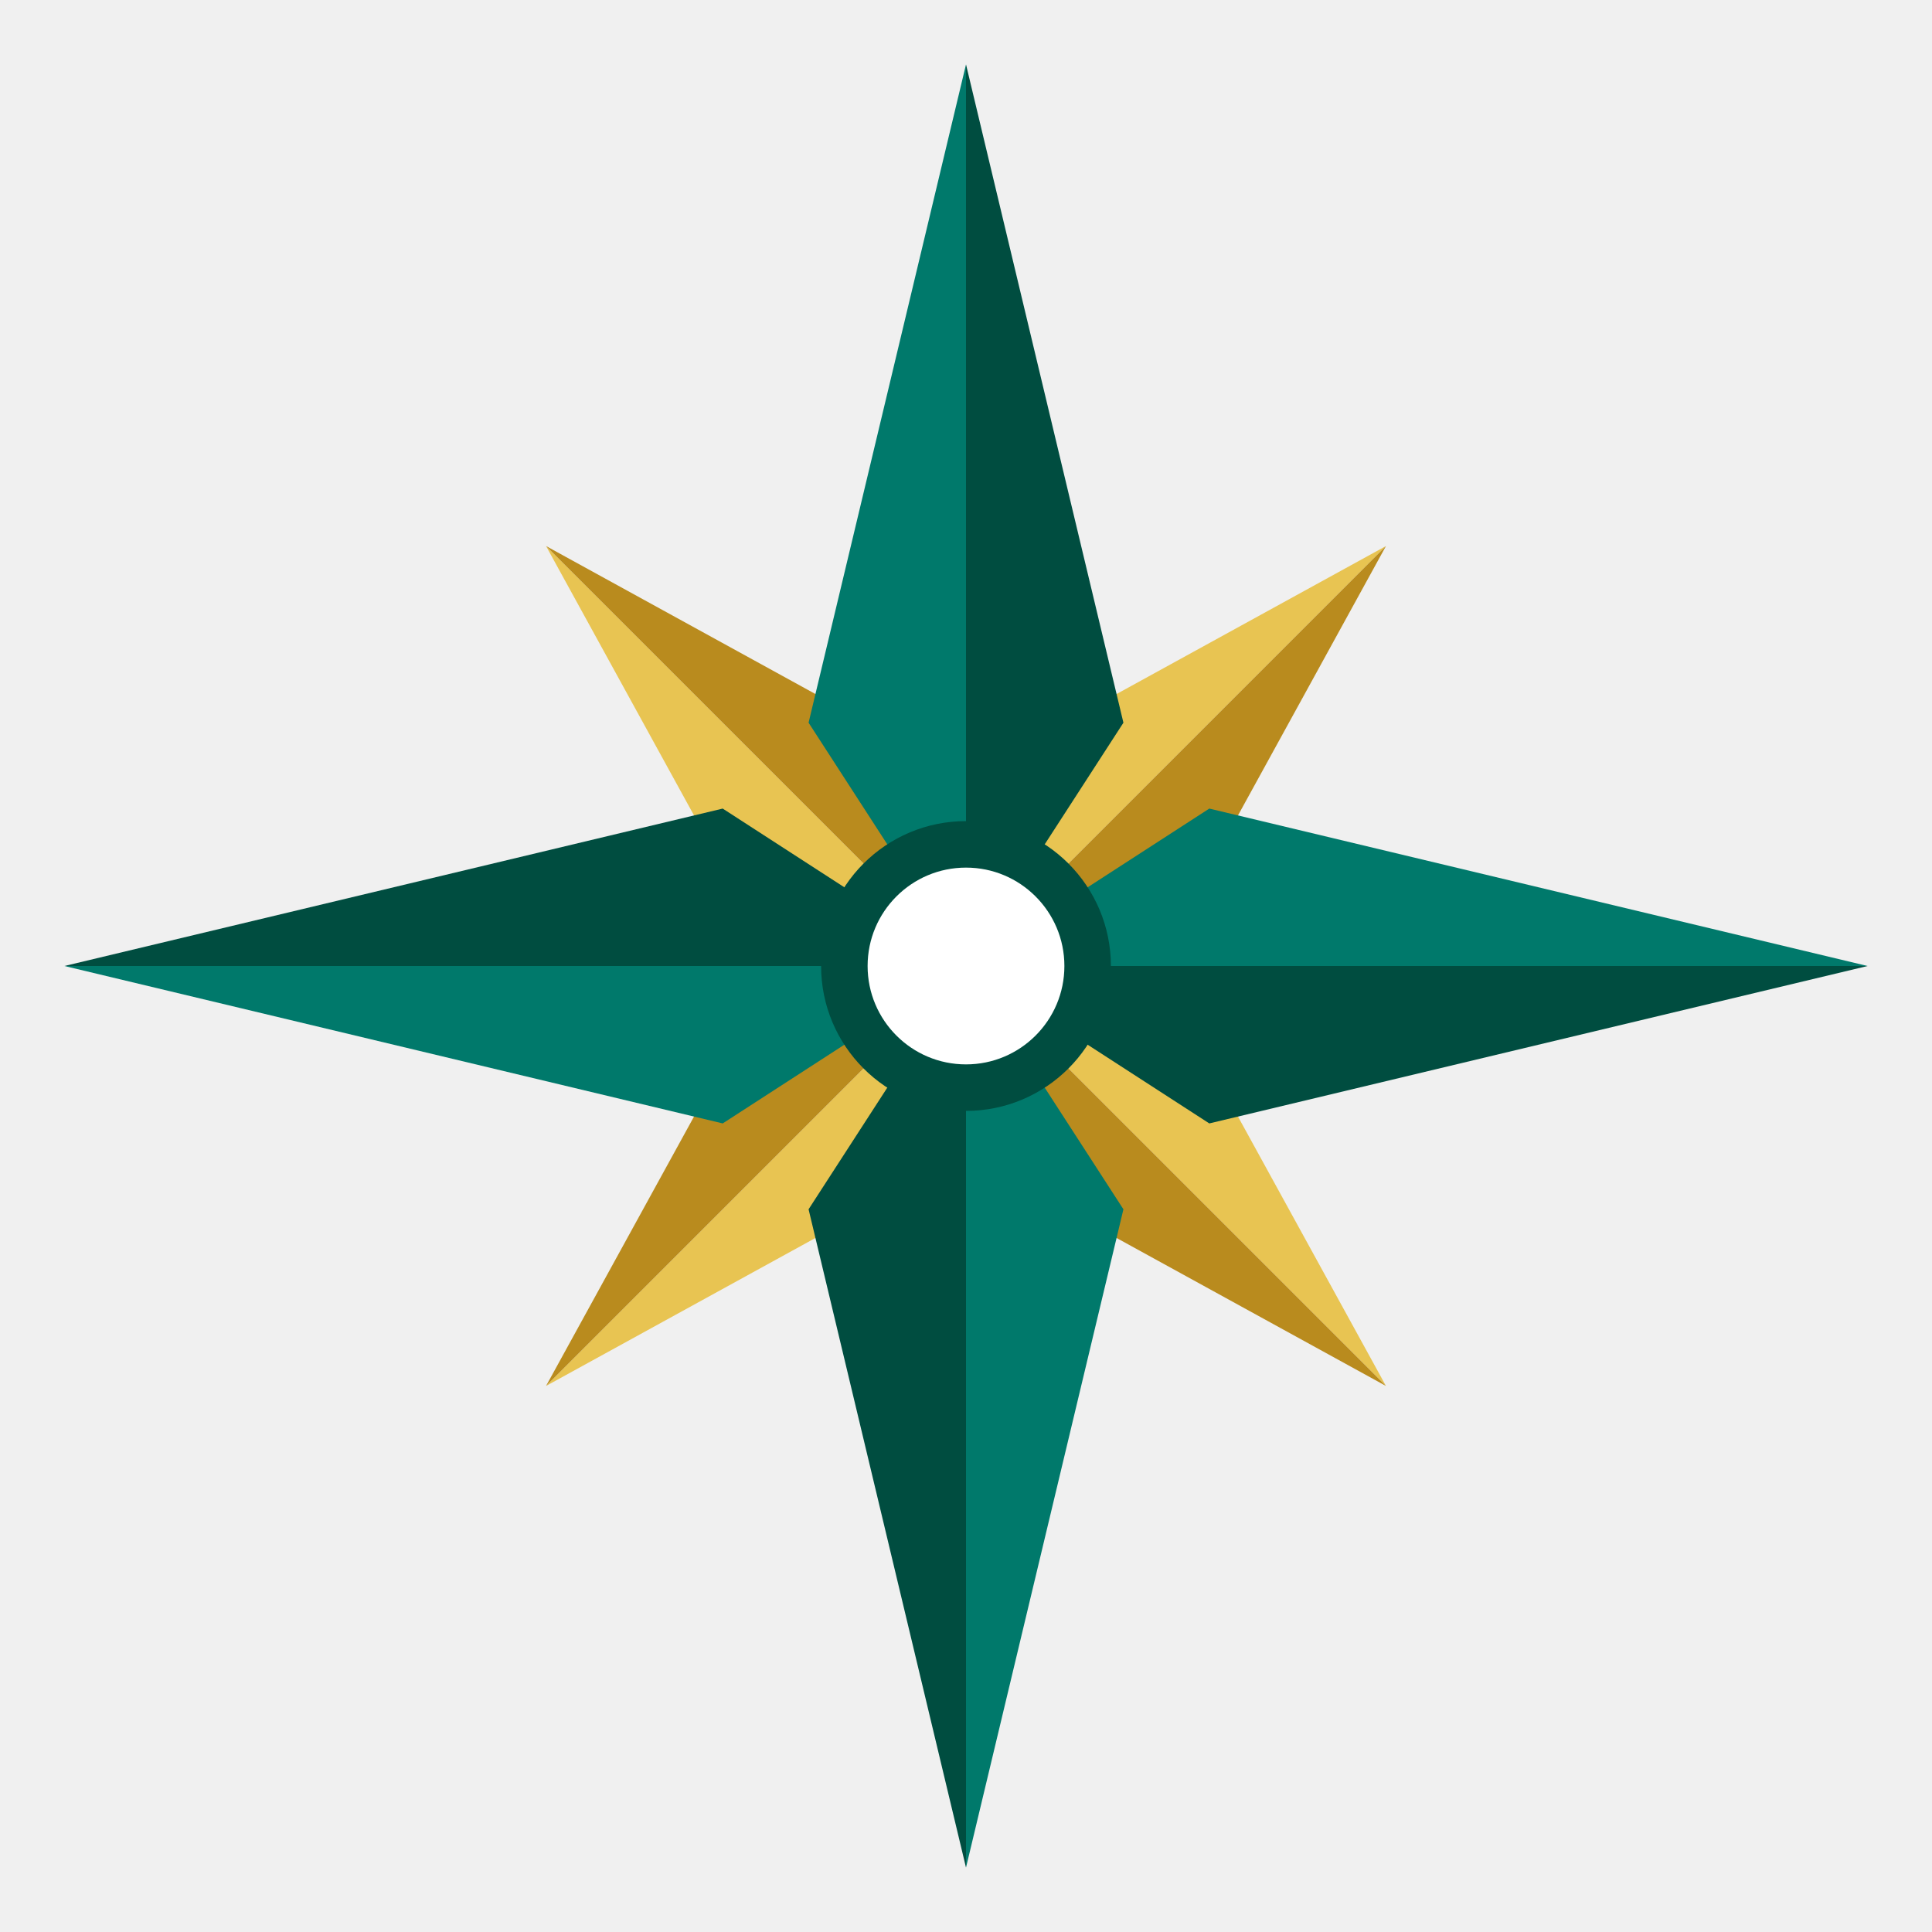
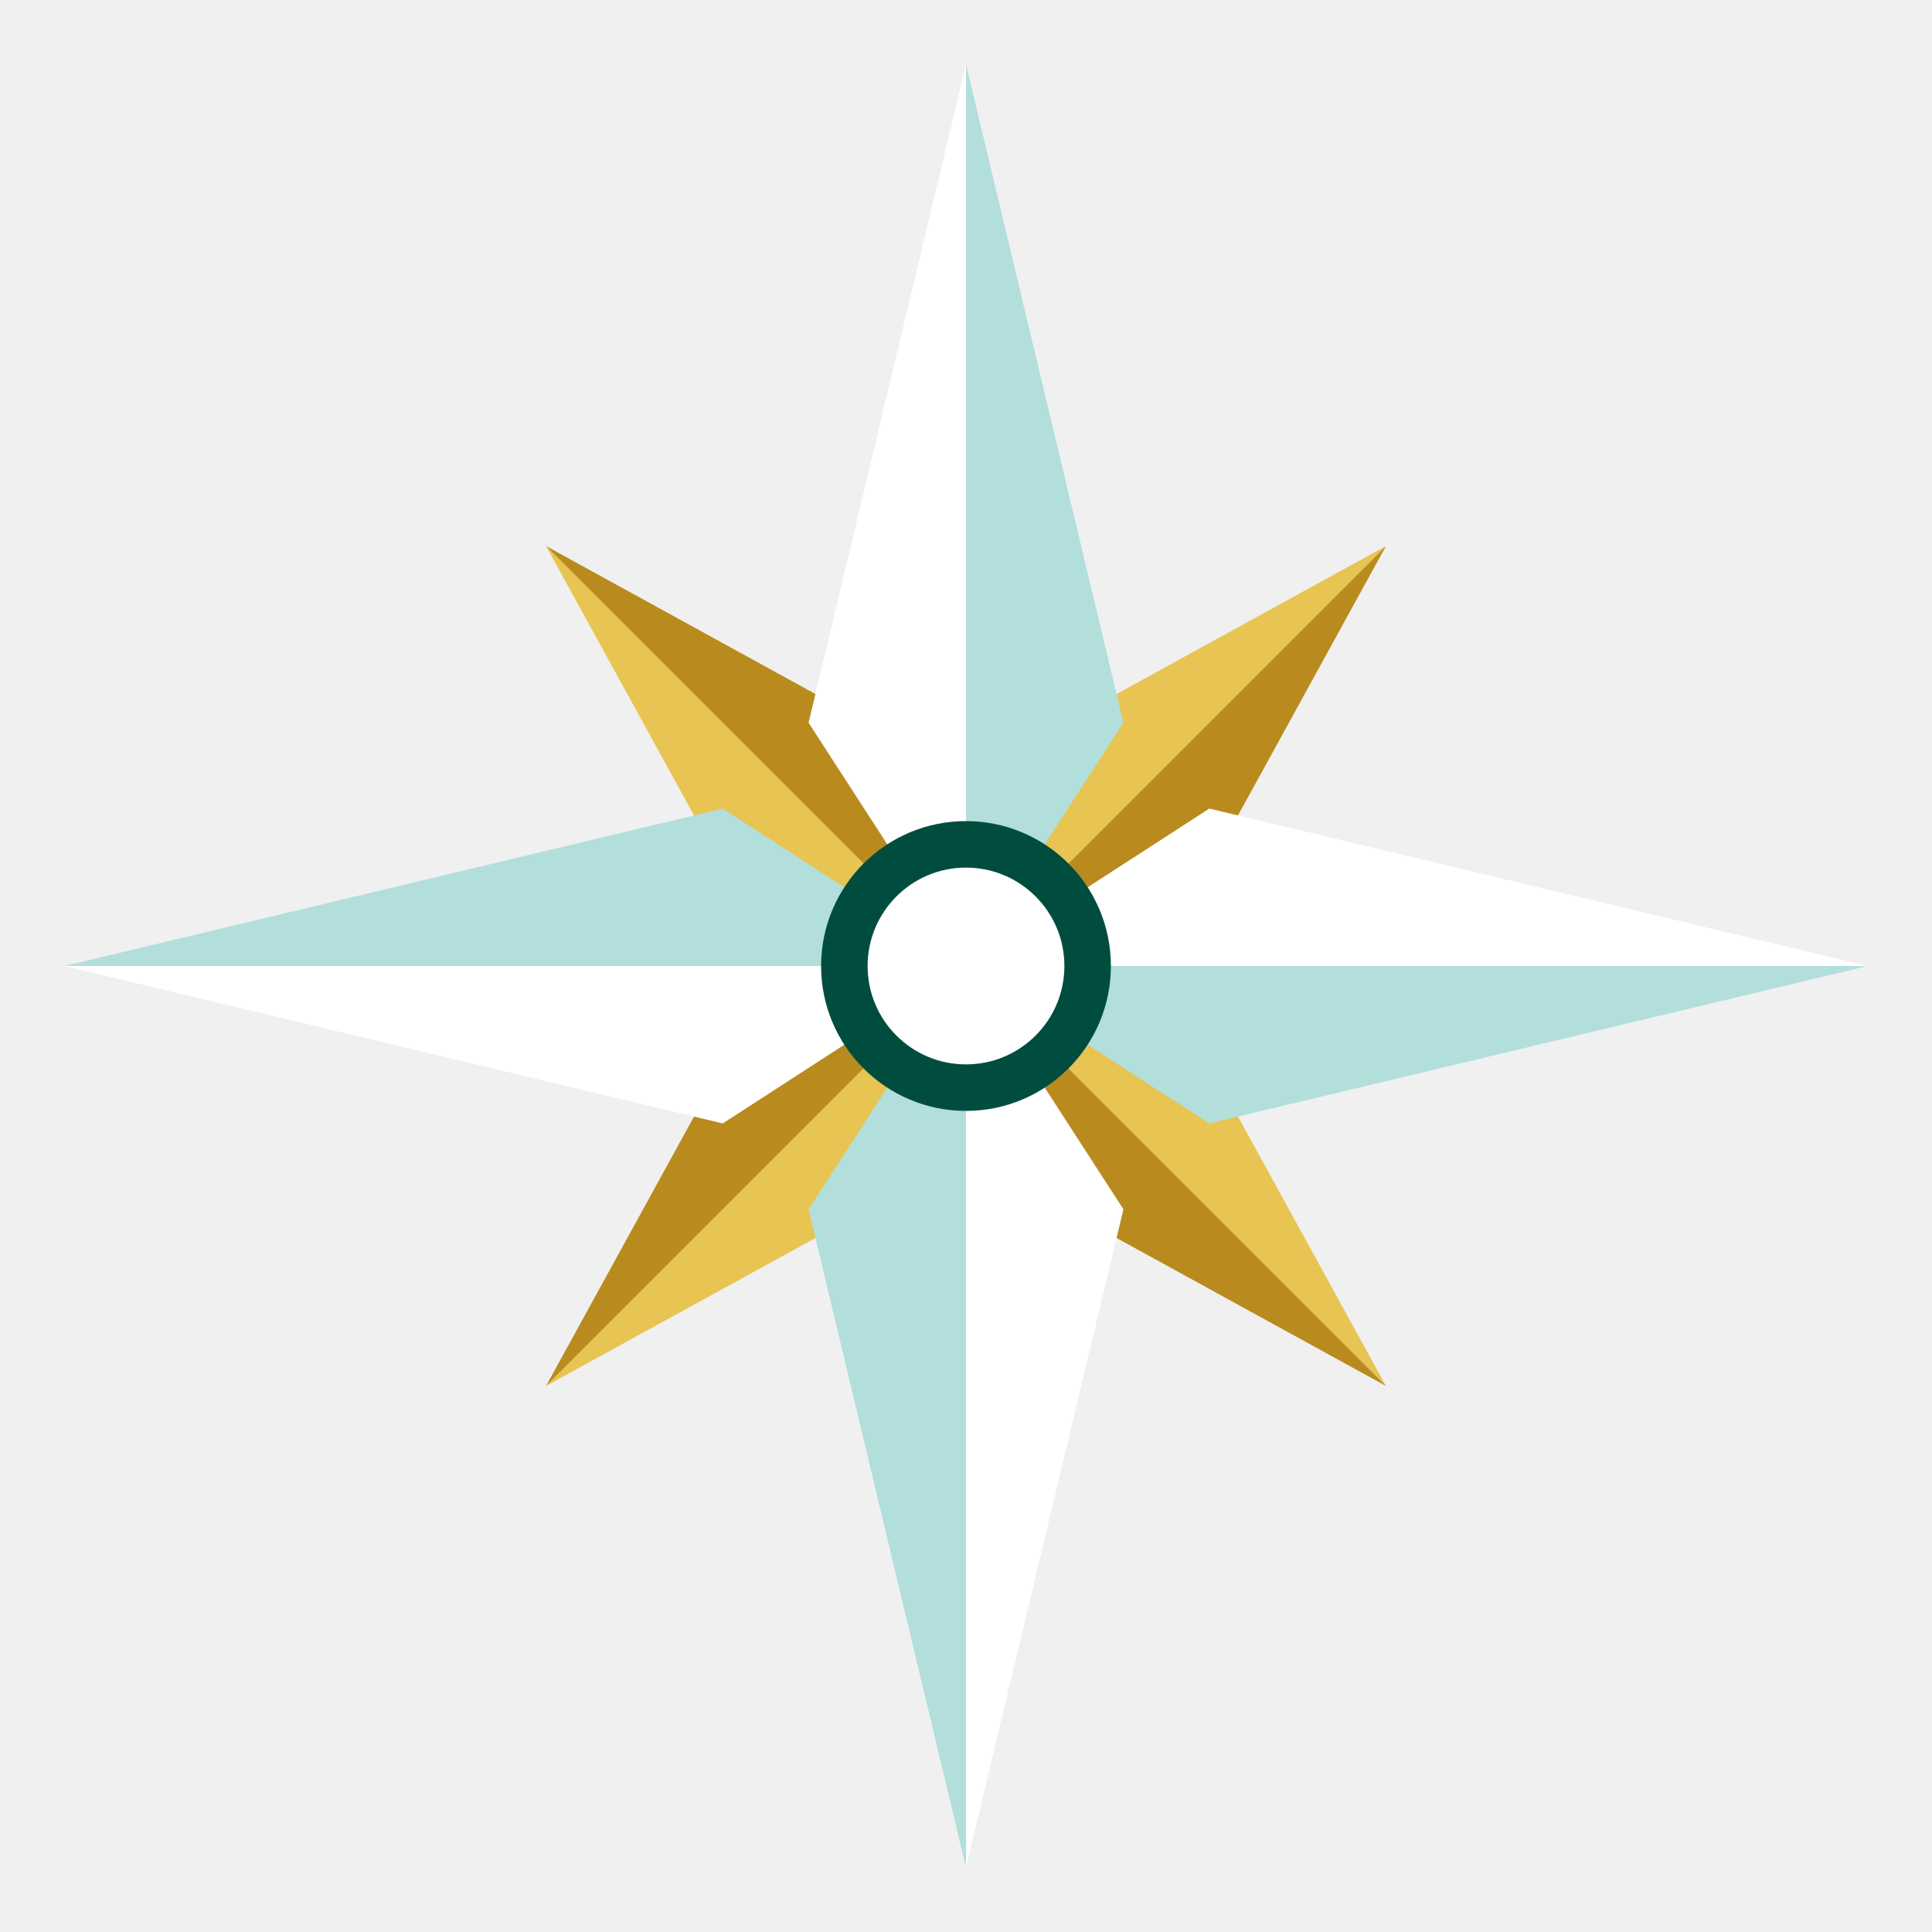
<svg xmlns="http://www.w3.org/2000/svg" viewBox="0 0 540 540">
  <g transform="translate(270,270)">
    <g id="diag">
      <g transform="rotate(45)">
        <polygon points="0,-166 -32,-56 0,0" fill="#E8C452" />
        <polygon points="0,-166 32,-56 0,0" fill="#B98B1E" />
      </g>
      <g transform="rotate(135)">
        <polygon points="0,-166 -32,-56 0,0" fill="#E8C452" />
        <polygon points="0,-166 32,-56 0,0" fill="#B98B1E" />
      </g>
      <g transform="rotate(225)">
        <polygon points="0,-166 -32,-56 0,0" fill="#E8C452" />
        <polygon points="0,-166 32,-56 0,0" fill="#B98B1E" />
      </g>
      <g transform="rotate(315)">
        <polygon points="0,-166 -32,-56 0,0" fill="#E8C452" />
        <polygon points="0,-166 32,-56 0,0" fill="#B98B1E" />
      </g>
    </g>
    <g id="card">
      <g>
-         <polygon points="0,-252 -44,-68 0,0" fill="#00796B" />
-         <polygon points="0,-252 44,-68 0,0" fill="#004D40" />
+         <polygon points="0,-252 -44,-68 0,0" fill="#FFFFFF" />
+         <polygon points="0,-252 44,-68 0,0" fill="#B2DFDB" />
      </g>
      <g transform="rotate(90)">
-         <polygon points="0,-252 -44,-68 0,0" fill="#00796B" />
-         <polygon points="0,-252 44,-68 0,0" fill="#004D40" />
+         <polygon points="0,-252 -44,-68 0,0" fill="#FFFFFF" />
+         <polygon points="0,-252 44,-68 0,0" fill="#B2DFDB" />
      </g>
      <g transform="rotate(180)">
-         <polygon points="0,-252 -44,-68 0,0" fill="#00796B" />
-         <polygon points="0,-252 44,-68 0,0" fill="#004D40" />
+         <polygon points="0,-252 -44,-68 0,0" fill="#FFFFFF" />
+         <polygon points="0,-252 44,-68 0,0" fill="#B2DFDB" />
      </g>
      <g transform="rotate(270)">
-         <polygon points="0,-252 -44,-68 0,0" fill="#00796B" />
-         <polygon points="0,-252 44,-68 0,0" fill="#004D40" />
+         <polygon points="0,-252 -44,-68 0,0" fill="#FFFFFF" />
+         <polygon points="0,-252 44,-68 0,0" fill="#B2DFDB" />
      </g>
    </g>
    <circle r="34" fill="#FFFFFF" stroke="#004D40" stroke-width="13" />
  </g>
</svg>
